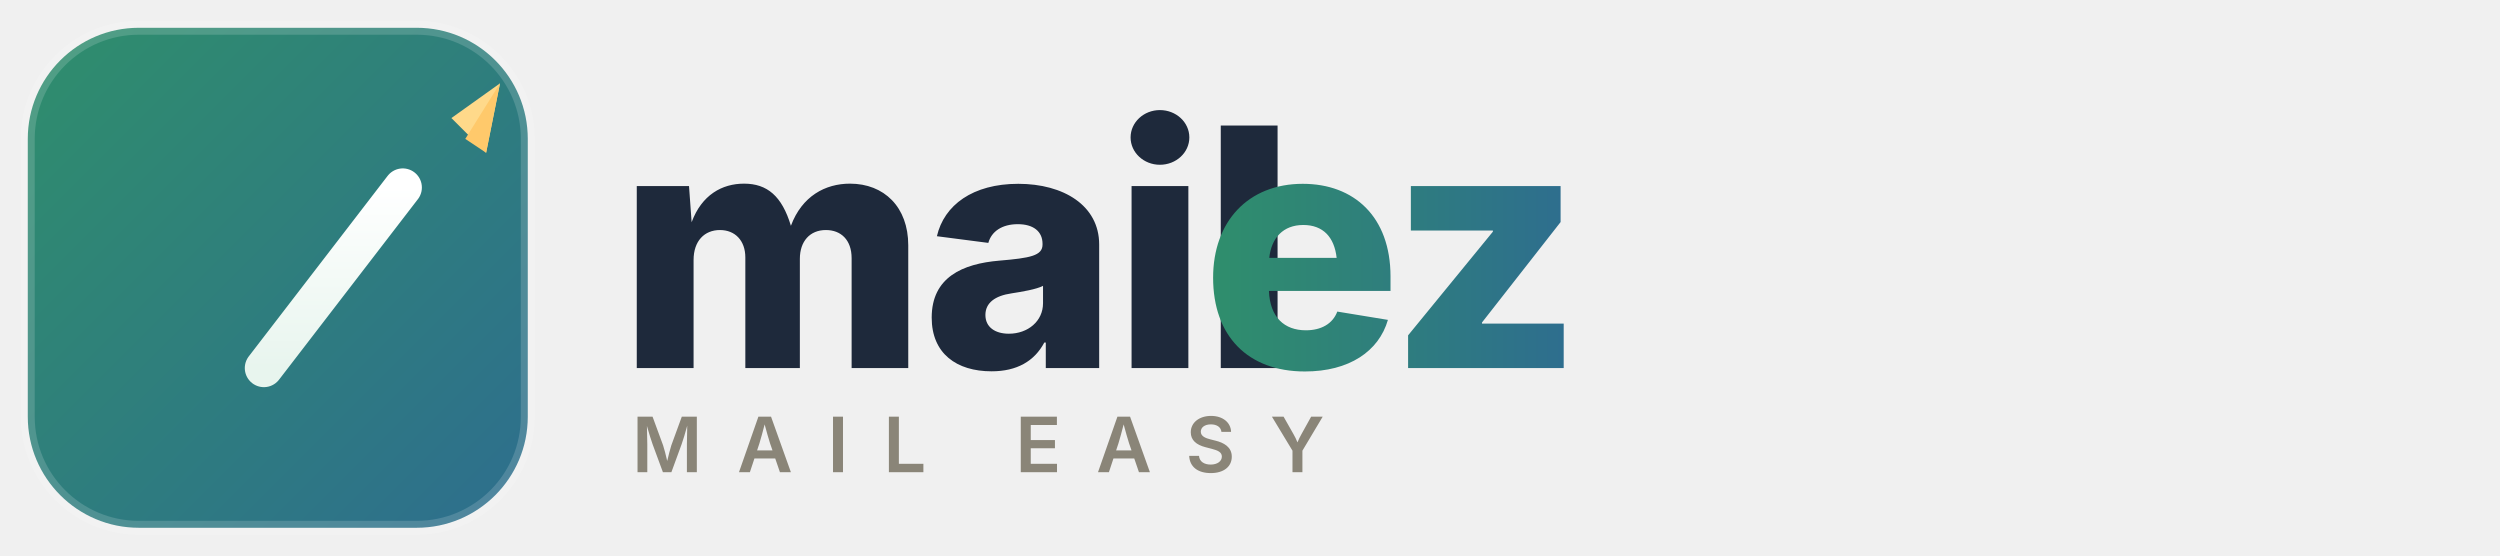
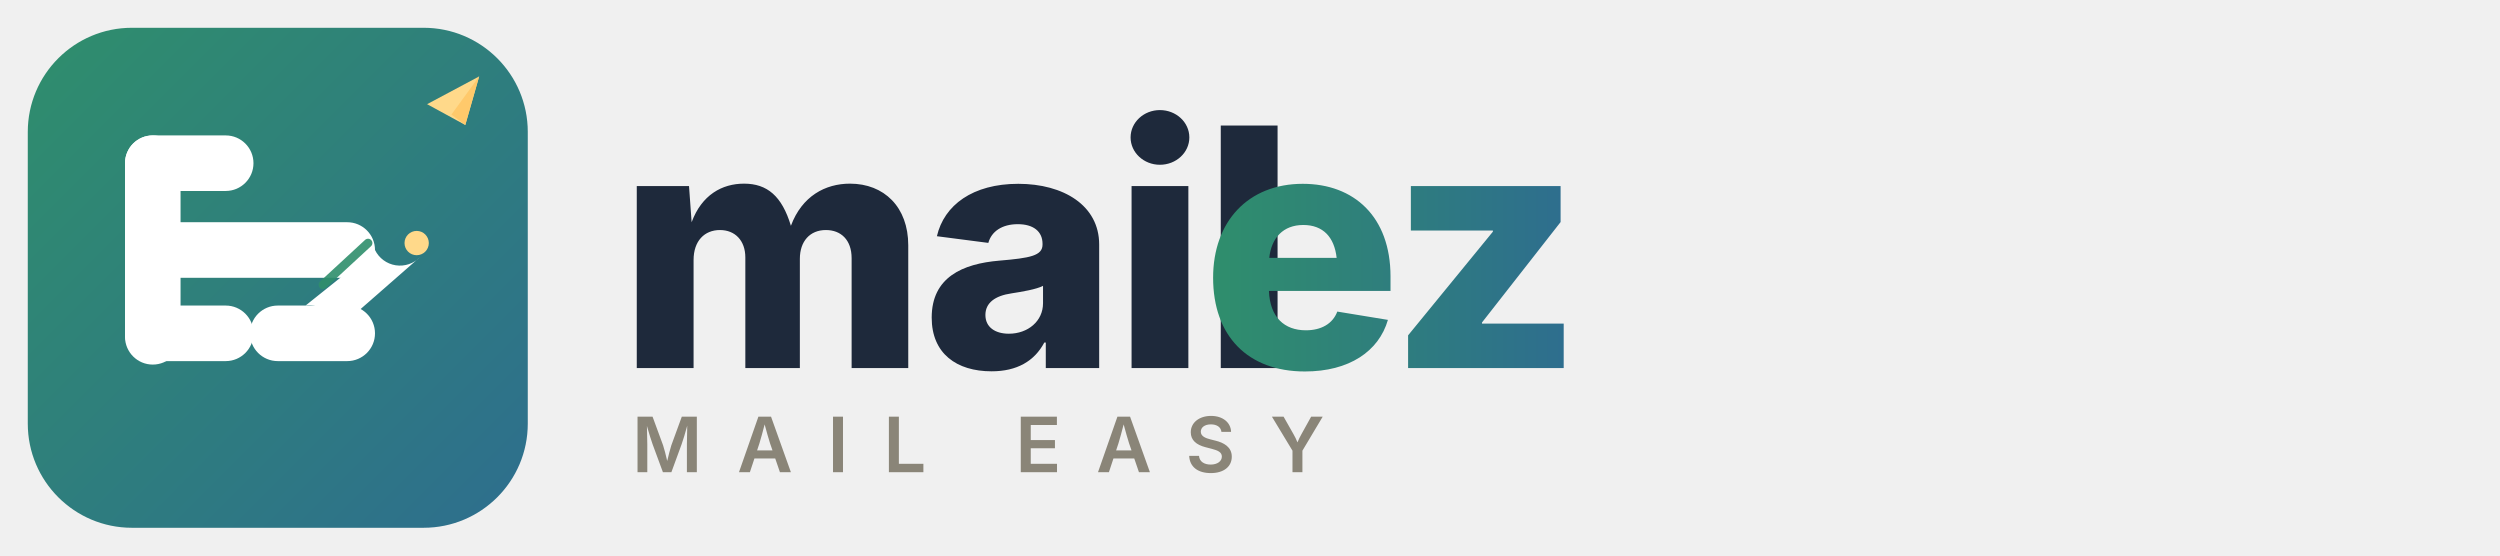
<svg xmlns="http://www.w3.org/2000/svg" viewBox="0 0 720 160" role="img" aria-label="mailez — mail easy">
  <defs>
    <linearGradient id="mzlg-bg" x1="0" y1="0" x2="1" y2="1">
      <stop offset="0" stop-color="#2F8E6C" />
      <stop offset="1" stop-color="#2E6E8E" />
    </linearGradient>
    <linearGradient id="mzlg-m" x1="0" y1="0" x2="0" y2="1">
      <stop offset="0" stop-color="#FFFFFF" />
      <stop offset="1" stop-color="#E8F5EE" />
    </linearGradient>
    <linearGradient id="mzlg-text" x1="0" y1="0" x2="1" y2="0">
      <stop offset="0" stop-color="#2F8E6C" />
      <stop offset="1" stop-color="#2E6E8E" />
    </linearGradient>
  </defs>
-   <rect x="8" y="8" width="144" height="144" rx="32" fill="url(#mzlg-bg)" />
-   <rect x="8" y="8" width="144" height="144" rx="32" fill="none" stroke="#FFFFFF" stroke-opacity="0.16" stroke-width="4" />
-   <g fill="none" stroke="url(#mzlg-m)" stroke-width="11" stroke-linecap="round" stroke-linejoin="round">
-     <path d="M44 54 V106" />
-     <path d="M44 54 H76" />
-     <path d="M44 80 H70" />
-     <path d="M44 106 H76" />
-     <path d="M116 54 H76" />
-     <path d="M116 54 L76 106" />
-     <path d="M76 106 H116" />
+   <rect x="8" y="8" width="144" height="144" rx="30" fill="url(#mzlg-bg)" />
+   <g fill="#FFFFFF">
+     <rect x="36" y="39" width="16" height="66" rx="8" />
+     <rect x="36" y="39" width="37" height="16" rx="8" />
+     <rect x="36" y="64" width="72" height="16" rx="8" />
+     <rect x="36" y="88" width="37" height="16" rx="8" />
+     <rect x="72" y="88" width="36" height="16" rx="8" />
+     <path d="M108 72 L88 88 A8 8 0 0 1 97 95 L121 74 A8 8 0 0 1 108 72 Z" />
  </g>
-   <path d="M130 34 L144 24 L140 44 Z" fill="#FFD98A" />
-   <path d="M144 24 L140 44 L134 40 Z" fill="#FFC96B" />
+   <path d="M93 82 L106 70" stroke="#2F8E6C" stroke-width="2.5" stroke-linecap="round" fill="none" opacity="0.9" />
+   <circle cx="120" cy="70" r="3.5" fill="#FFD98A" />
+   <path d="M123 30 L138 22 L134 36 Z" fill="#FFD98A" />
+   <path d="M138 22 L134 36 L130 33 Z" fill="#FFC96B" />
  <text x="178" y="106" font-family="'Inter','SF Pro Display','Segoe UI',system-ui,sans-serif" font-size="96" font-weight="800" letter-spacing="-1.5" fill="#1E293B">mail</text>
  <text x="346" y="106" font-family="'Inter','SF Pro Display','Segoe UI',system-ui,sans-serif" font-size="96" font-weight="800" letter-spacing="-1.5" fill="url(#mzlg-text)">ez</text>
  <text x="182" y="136" font-family="'Inter','SF Pro Display','Segoe UI',system-ui,sans-serif" font-size="22" font-weight="600" letter-spacing="10" fill="#8A8578">MAIL EASY</text>
</svg>
